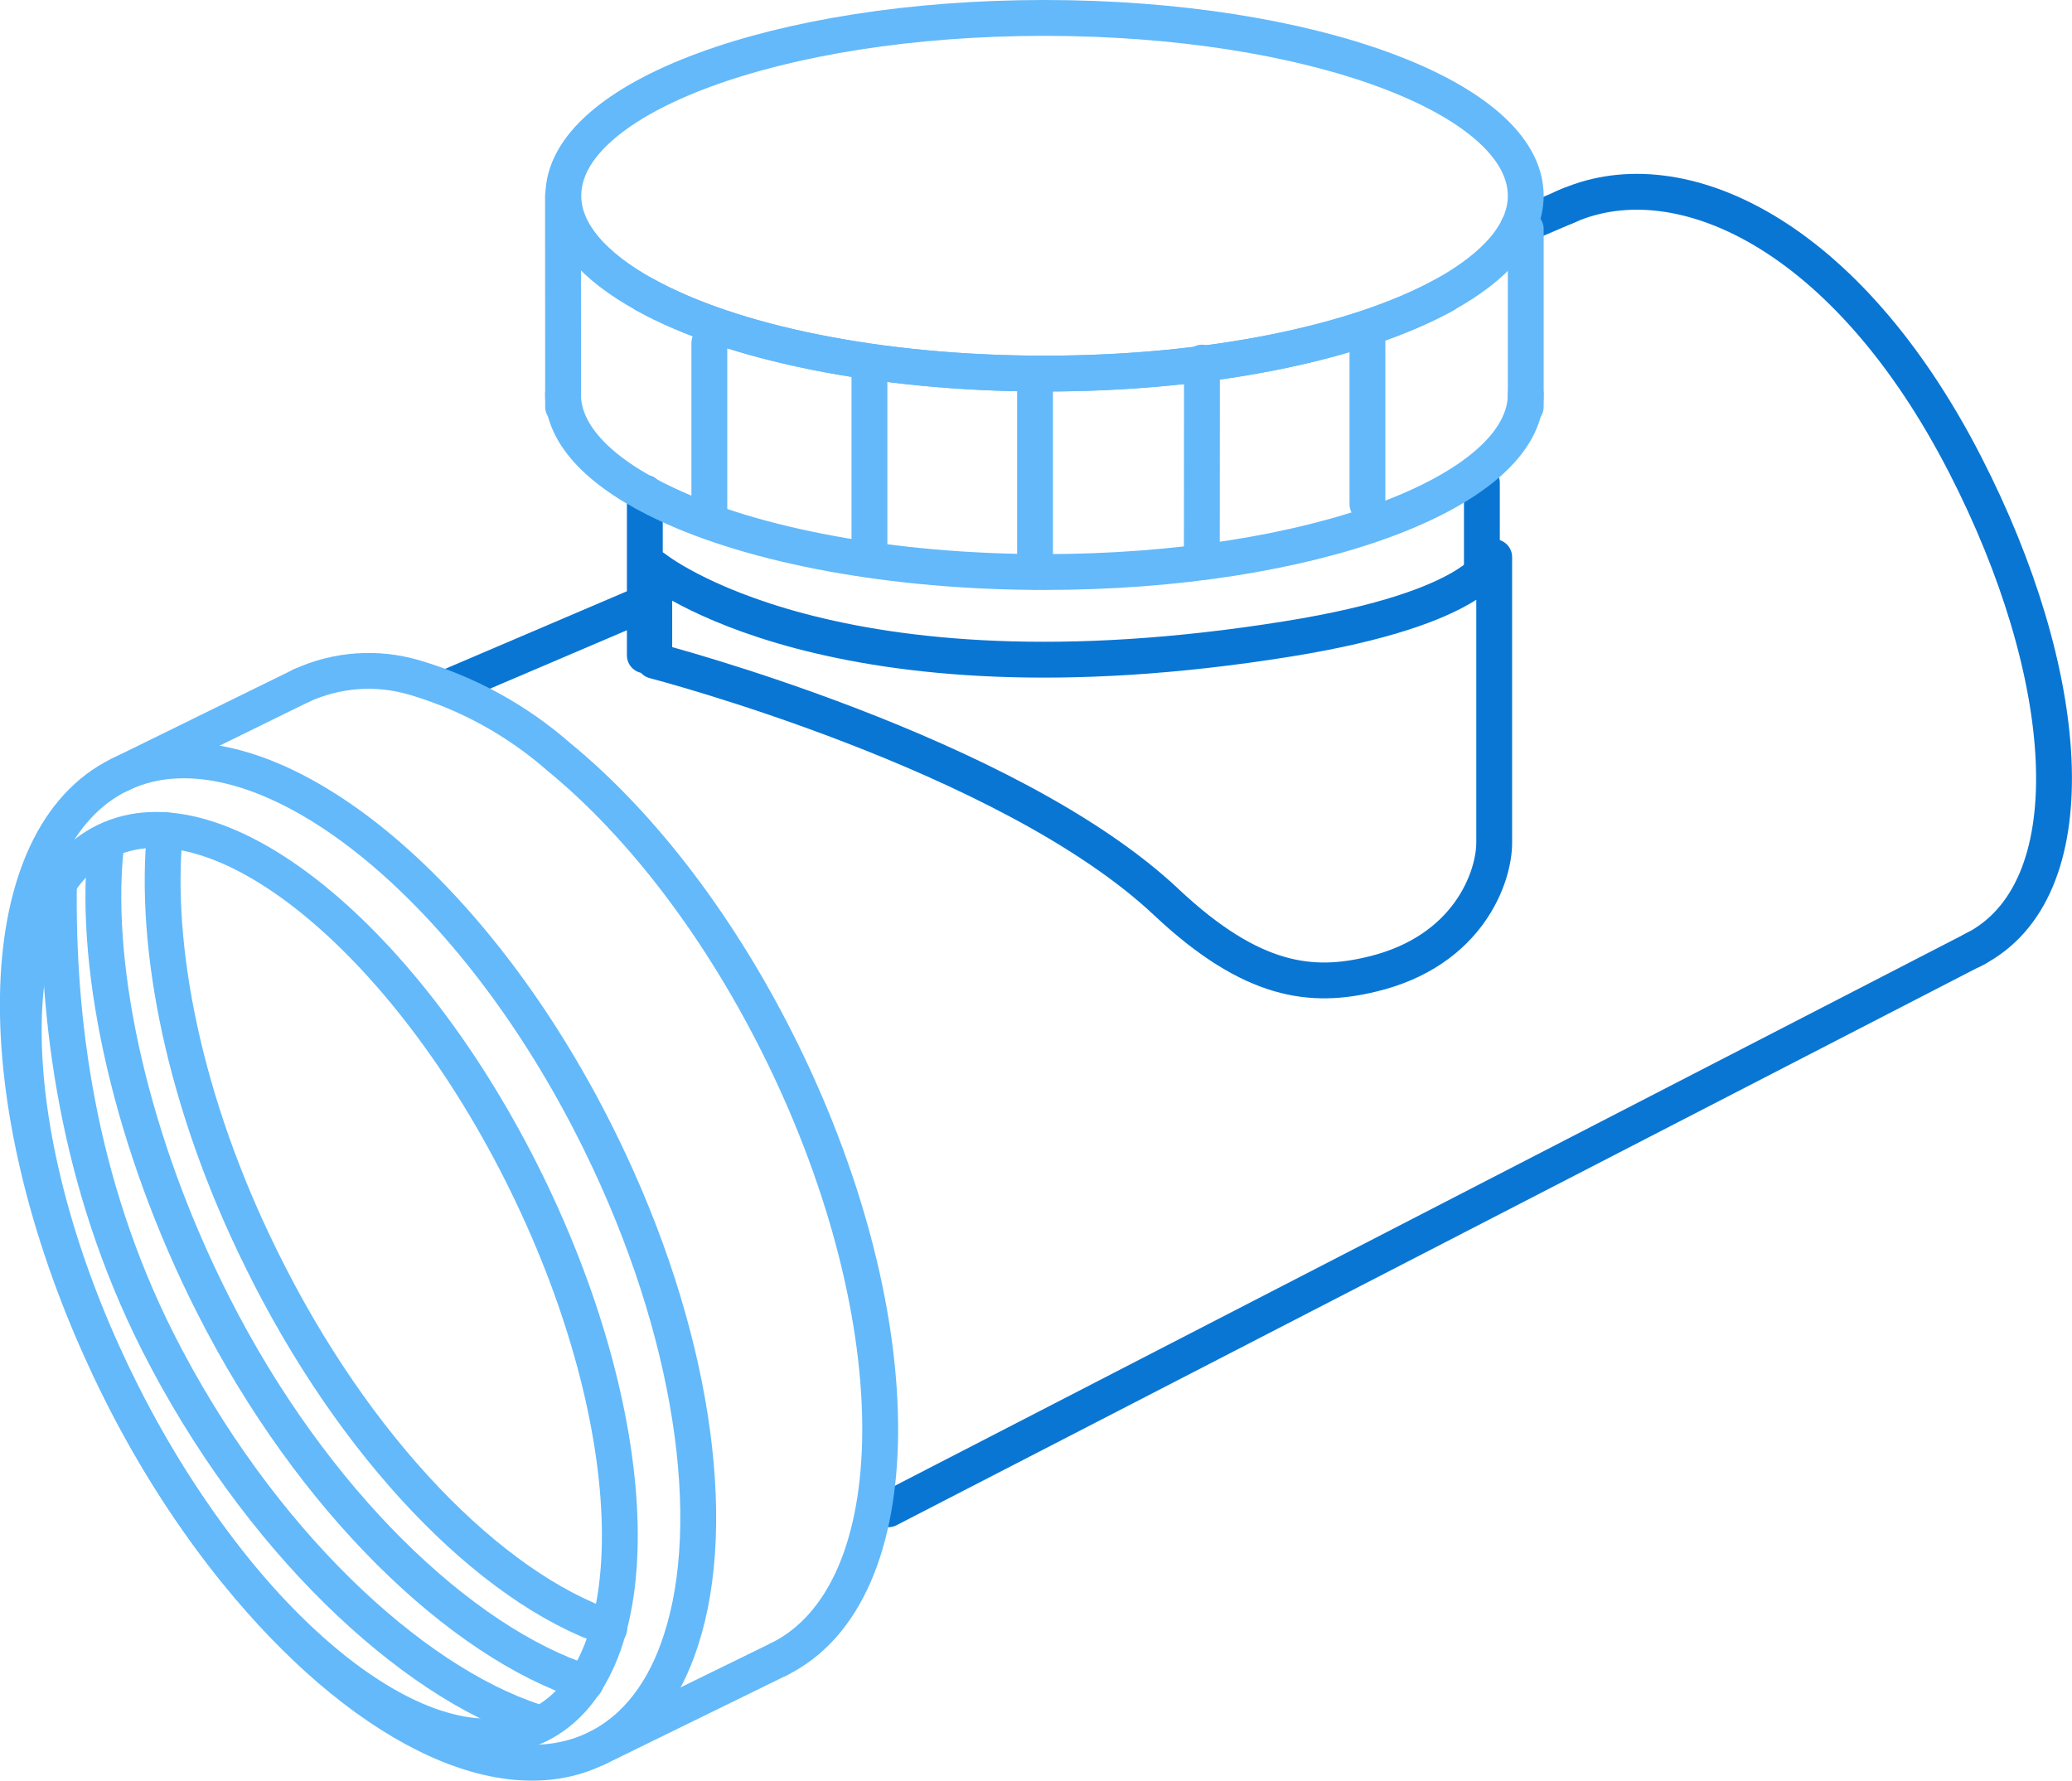
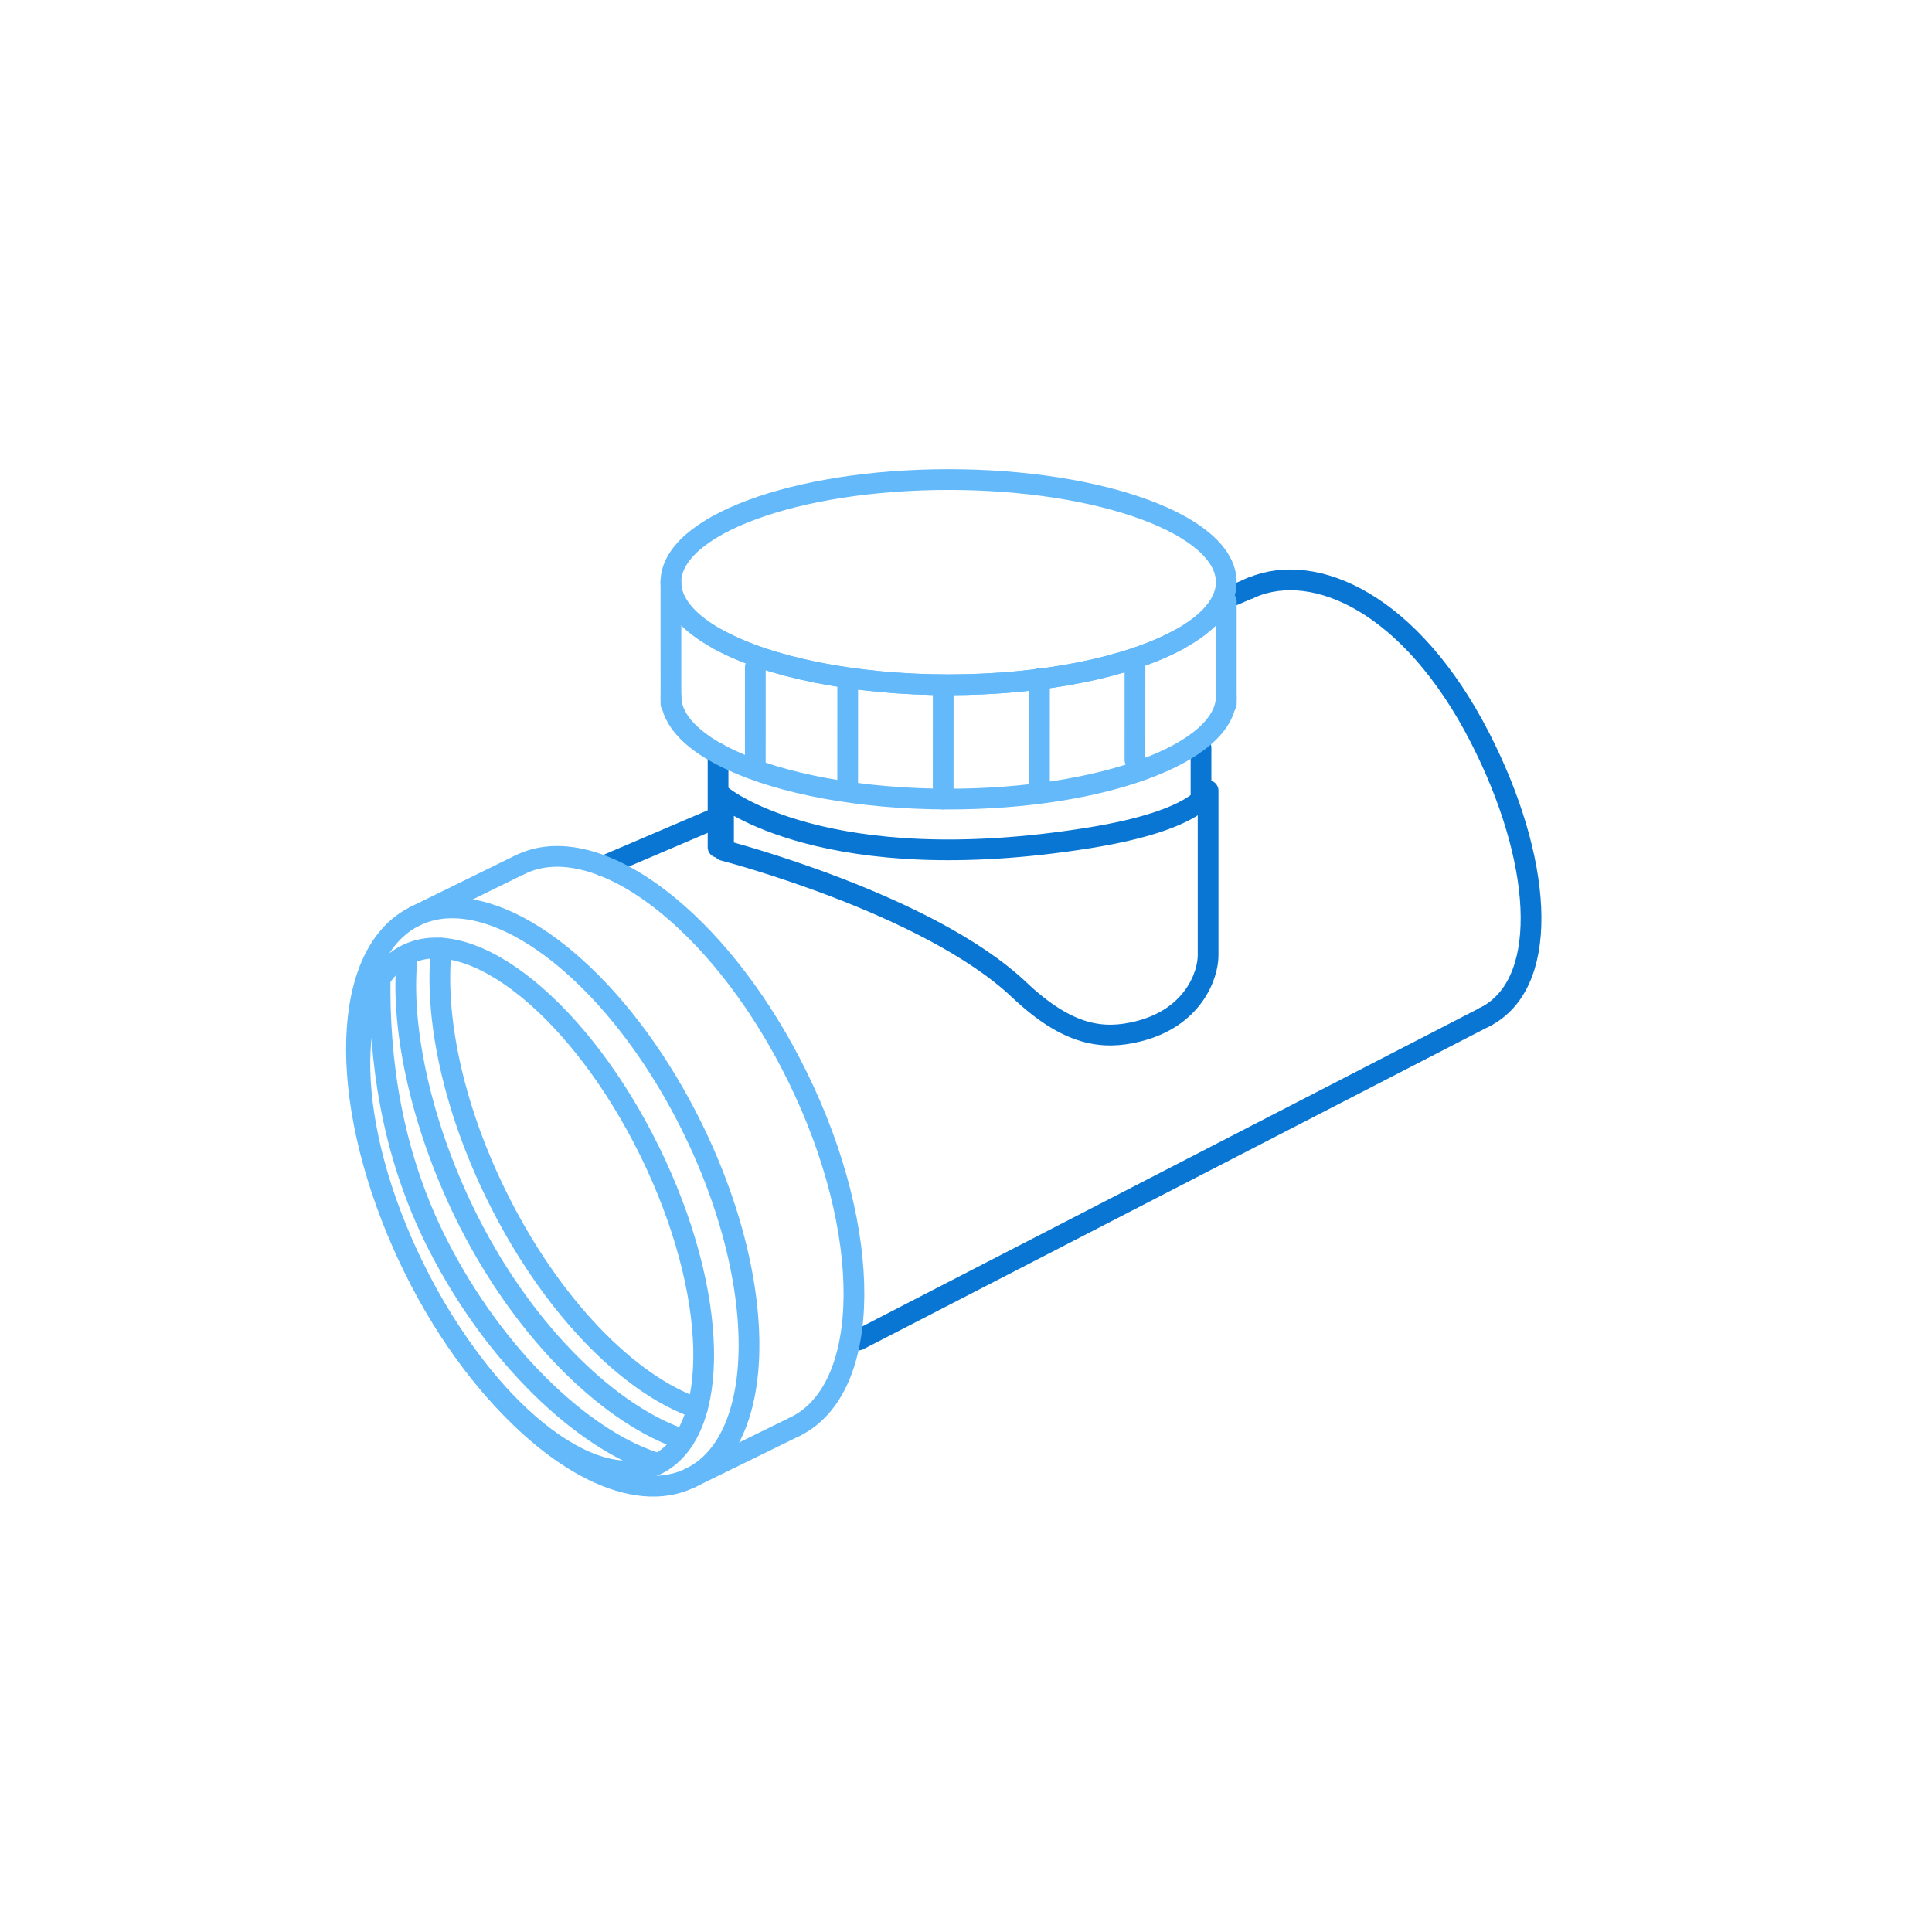
- <svg xmlns="http://www.w3.org/2000/svg" viewBox="0 0 173.42 149.05">
+ <svg xmlns="http://www.w3.org/2000/svg" viewBox="0 0 1490.83 1490.83">
  <defs>
-     <style>.cls-1,.cls-2{fill:none;stroke-linecap:round;stroke-linejoin:round;stroke-width:3px;}.cls-1{stroke:#0976d4;}.cls-2{stroke:#63b9fa;}</style>
+     <style>.cls-1,.cls-2,.cls-3{fill:none;}.cls-1{stroke:#0976d4;}.cls-1,.cls-2{stroke-linecap:round;stroke-linejoin:round;stroke-width:16px;}.cls-2{stroke:#63b9fa;}</style>
  </defs>
  <g id="Layer_2" data-name="Layer 2">
    <g id="Layer_1-2" data-name="Layer 1">
-       <line class="cls-1" x1="74.35" y1="126.33" x2="165.46" y2="79.34" />
-       <line class="cls-1" x1="131.38" y1="17.16" x2="127.08" y2="19.01" />
-       <path class="cls-1" d="M130.88,17.37l.5-.21c9.23-3.91,23.16,2.35,33.11,21.76,8.95,17.44,10.35,35,1.22,40.28l-.26.15-.38.2" />
-       <line class="cls-1" x1="53.97" y1="50.48" x2="37.36" y2="57.57" />
-       <path class="cls-1" d="M125.06,46.63V70.54c0,2.84-2.13,9.06-10.23,11-5,1.21-10,.74-17.18-6C84.37,63,54.76,55.31,54.76,55.31V47.55s14.86,12.06,53,5.93C124.1,50.86,125.06,46.63,125.06,46.63Z" />
-       <line class="cls-1" x1="53.97" y1="41.25" x2="53.97" y2="54.85" />
-       <line class="cls-1" x1="124.03" y1="40.41" x2="124.03" y2="48.74" />
-       <ellipse class="cls-2" cx="26.93" cy="107.41" rx="19.08" ry="41.2" transform="translate(-44.52 22.81) rotate(-26.11)" />
-       <path class="cls-2" d="M57,137.27c-1.36,4.25-3.73,7.43-7.08,9.07-8.18,4-20-2.25-30.06-14.67l-.51-.63a85.26,85.26,0,0,1-9.7-15.5c-.32-.64-.62-1.28-.91-1.93-.17-.36-.33-.73-.5-1.09C-1.32,91-.71,70.1,10,64.85a11.88,11.88,0,0,1,5-1.2c11.06-.32,25.76,12.61,35.26,32C58,111.42,60.25,127.3,57,137.27Z" />
-       <path class="cls-2" d="M13.82,69.48c-1,9.78,1.6,22.82,8,35.8,7.84,16,19.22,27.59,29.18,31" />
-       <path class="cls-2" d="M8.83,71.2c-1,10.16,2.2,24.58,9,38,8.35,16.51,20.8,28.27,31.19,31.64" />
-       <path class="cls-2" d="M4.93,73.92c-.15,11.34,1.52,25,8.29,38.42,8.36,16.51,21.15,28.38,31.53,31.76" />
-       <path class="cls-2" d="M25.23,57.38a13.51,13.51,0,0,1,9.46-.67h0a32.06,32.06,0,0,1,12.1,6.66l0,0C53.66,69,60.35,77.65,65.51,88.19c11,22.49,10.87,45.2-.34,50.7" />
-       <line class="cls-2" x1="49.95" y1="146.34" x2="65.17" y2="138.89" />
-       <line class="cls-2" x1="10.01" y1="64.85" x2="25.23" y2="57.38" />
-       <path class="cls-2" d="M127.7,16.39c0,3.06-2.51,5.91-6.82,8.29-7.24,4-19.52,6.59-33.47,6.59S61.19,28.65,54,24.68c-4.32-2.38-6.85-5.23-6.85-8.29C47.12,8.16,65.17,1.5,87.41,1.5S127.7,8.16,127.7,16.39Z" />
-       <path class="cls-2" d="M127.7,33c0,8.21-18,14.88-40.29,14.88-12.82,0-24.26-2.22-31.63-5.68-5.42-2.53-8.66-5.72-8.66-9.2" />
-       <path class="cls-2" d="M54,24.68c7.22,4,19.51,6.59,33.44,6.59s26.23-2.62,33.47-6.59" />
-       <line class="cls-2" x1="47.12" y1="16.39" x2="47.13" y2="34.05" />
-       <line class="cls-2" x1="86.63" y1="31.58" x2="86.63" y2="47.85" />
-       <line class="cls-2" x1="72.77" y1="31.27" x2="72.77" y2="46.35" />
-       <line class="cls-2" x1="59.37" y1="28.71" x2="59.37" y2="43.22" />
-       <line class="cls-2" x1="100.6" y1="30.35" x2="100.59" y2="46.63" />
-       <line class="cls-2" x1="114.45" y1="27.97" x2="114.45" y2="42.19" />
-       <line class="cls-2" x1="127.7" y1="19.17" x2="127.7" y2="34.05" />
+       <line class="cls-1" x1="662.51" y1="1034.01" x2="1147.07" y2="784.09" />
+       <line class="cls-1" x1="965.81" y1="453.33" x2="942.94" y2="463.18" />
+       <path class="cls-1" d="M963.18,454.47l2.63-1.14c49.1-20.78,123.22,12.54,176.14,115.73,47.58,92.8,55.06,186.22,6.48,214.27-.43.27-1,.53-1.4.79l-2,1" />
+       <line class="cls-1" x1="554.09" y1="630.55" x2="465.76" y2="668.29" />
+       <path class="cls-1" d="M932.23,610.09V737.25c0,15.14-11.34,48.17-54.42,58.7-26.32,6.43-53.23,3.89-91.35-32.17C715.81,697,558.3,656.26,558.3,656.26V615s79,64.15,282,31.57C927.1,632.6,932.23,610.09,932.23,610.09Z" />
+       <line class="cls-1" x1="554.09" y1="581.49" x2="554.09" y2="653.79" />
+       <line class="cls-1" x1="926.76" y1="577.01" x2="926.76" y2="621.34" />
+       <ellipse class="cls-2" cx="410.32" cy="933.34" rx="101.47" ry="219.11" transform="translate(-368.86 275.8) rotate(-26.11)" />
+       <path class="cls-2" d="M570.42,1092.15c-7.28,22.65-19.87,39.56-37.68,48.27-43.52,21.33-106.37-12-159.87-78-.93-1.12-1.83-2.2-2.71-3.36a453.55,453.55,0,0,1-51.61-82.45c-1.69-3.42-3.3-6.83-4.86-10.25l-2.63-5.82c-51-114.23-47.75-225.6,9.26-253.54A63.37,63.37,0,0,1,347,700.62c58.8-1.69,137,67,187.54,170.18C575.64,954.69,587.53,1039.12,570.42,1092.15Z" />
+       <path class="cls-2" d="M340.59,731.65C335,783.62,349.09,853,382.93,922c41.69,85.08,102.2,146.74,155.16,164.71" />
+       <path class="cls-2" d="M314,740.77c-5.08,54,11.73,130.71,47.77,201.92C406.2,1030.47,472.43,1093,527.66,1111" />
+       <path class="cls-2" d="M293.31,755.26c-.82,60.29,8.05,133.13,44.09,204.34,44.42,87.77,112.46,150.92,167.68,168.88" />
+       <path class="cls-2" d="M401.27,667.26c14.87-7.34,32-8.2,50.29-3.56h.1c20.58,5.21,42.62,17.46,64.35,35.42a.57.57,0,0,1,.18.15c36.26,29.93,71.85,75.79,99.31,131.84,58.68,119.62,57.8,240.43-1.82,269.66" />
+       <line class="cls-2" x1="532.73" y1="1140.43" x2="613.68" y2="1100.77" />
+       <line class="cls-2" x1="320.3" y1="706.97" x2="401.25" y2="667.24" />
+       <path class="cls-2" d="M946.26,449.23c0,16.31-13.33,31.47-36.3,44.1-38.49,21.13-103.8,35.07-178,35.07s-139.49-13.94-177.89-35.07c-23-12.63-36.38-27.79-36.38-44.1,0-43.75,96-79.17,214.27-79.17S946.26,405.48,946.26,449.23Z" />
+       <path class="cls-2" d="M946.26,537.43c0,43.66-95.92,79.17-214.28,79.17-68.21,0-129.05-11.84-168.24-30.25-28.85-13.41-46-30.42-46-48.92" />
+       <path class="cls-2" d="M554.09,493.33C592.49,514.46,657.9,528.4,732,528.4s139.49-13.94,178-35.07" />
+       <line class="cls-2" x1="517.71" y1="449.23" x2="517.74" y2="543.21" />
+       <line class="cls-2" x1="727.83" y1="530.02" x2="727.8" y2="616.6" />
+       <line class="cls-2" x1="654.13" y1="528.4" x2="654.11" y2="608.61" />
+       <line class="cls-2" x1="582.85" y1="514.8" x2="582.83" y2="591.97" />
+       <line class="cls-2" x1="802.12" y1="523.51" x2="802.09" y2="610.09" />
+       <line class="cls-2" x1="875.81" y1="510.86" x2="875.79" y2="586.49" />
+       <line class="cls-2" x1="946.28" y1="464.04" x2="946.28" y2="543.21" />
+       <rect class="cls-3" width="1490.83" height="1490.83" />
    </g>
  </g>
</svg>
